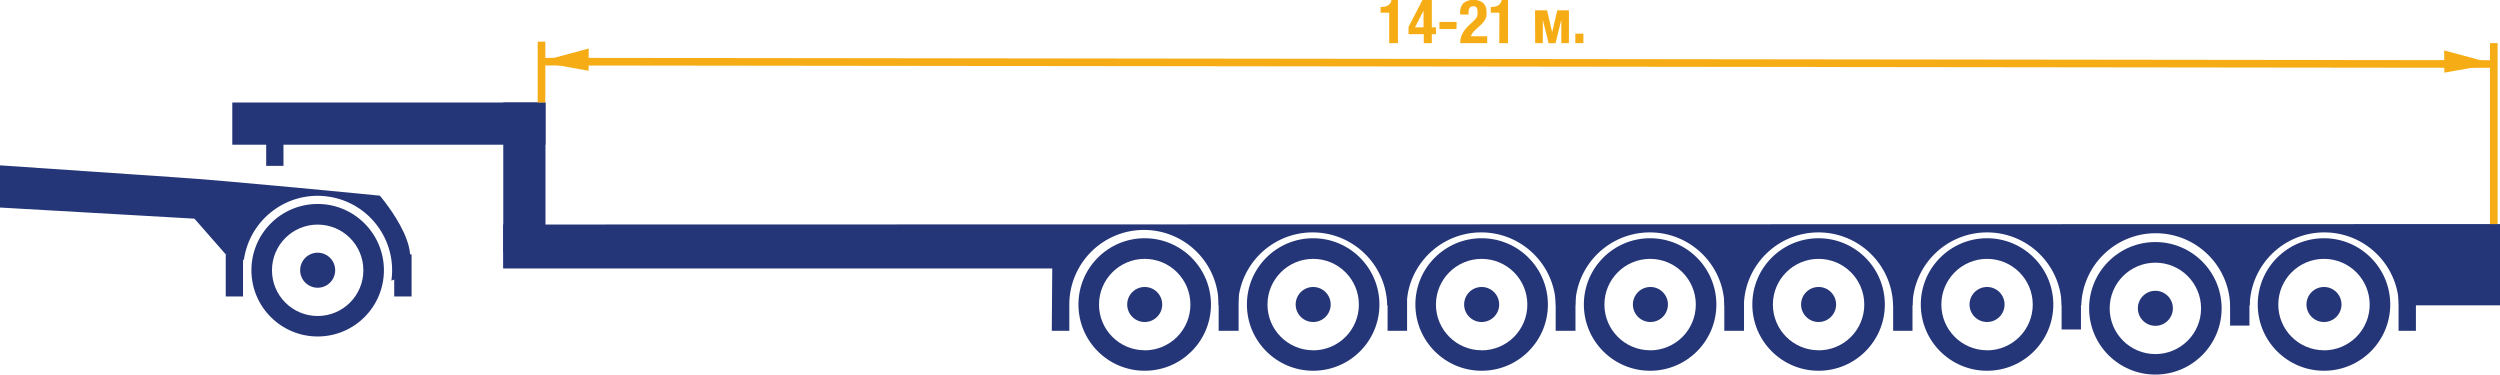
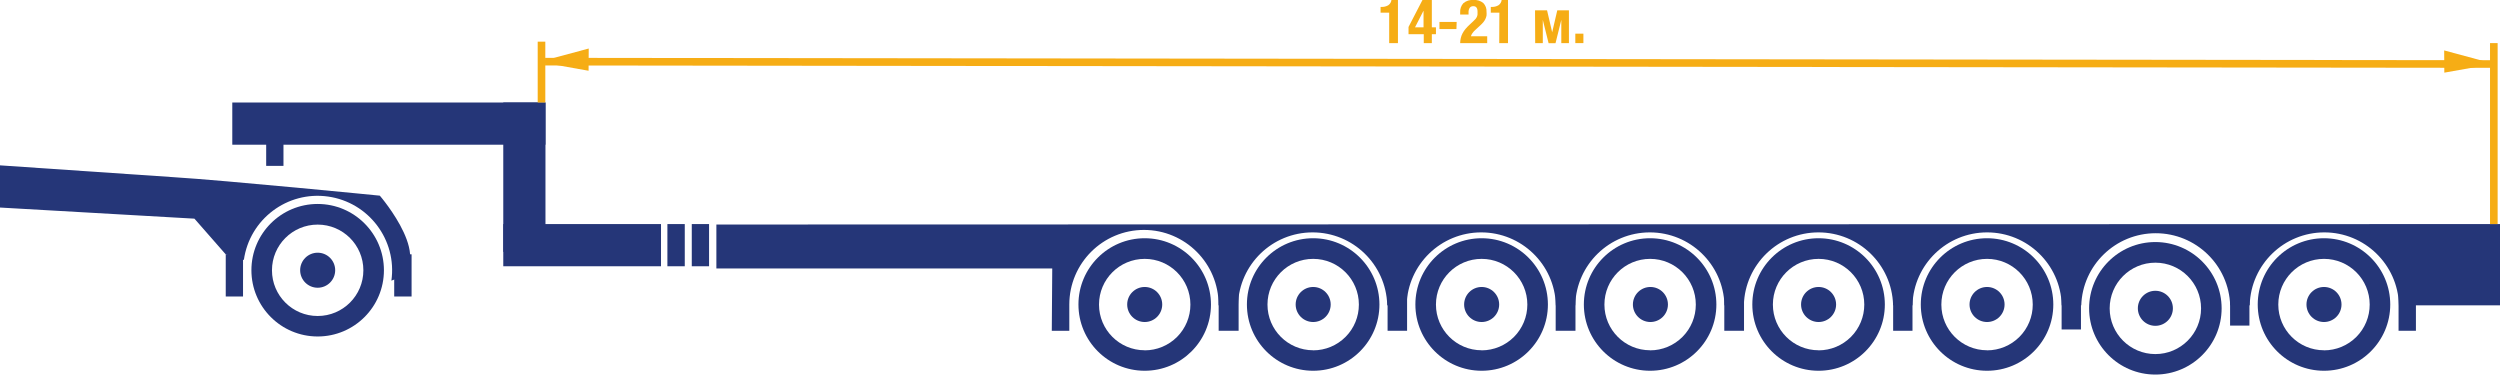
<svg xmlns="http://www.w3.org/2000/svg" viewBox="0 0 328.25 49.18">
-   <defs>
-     <style>.cls-1{fill:#253678}.cls-2{fill:#f6ad15}</style>
-   </defs>
-   <g id="Слой_2" data-name="Слой 2">
-     <g id="Слой_1-2" data-name="Слой 1">
-       <path class="cls-1" d="M66.08 13.46h5.54v19.61h-5.54z" />
-       <path class="cls-1" d="M30.5 13.46h41.12V19H30.5z" />
-       <path class="cls-1" d="M34.95 16.24h2.27v5.54h-2.27zm270.19 15.04a8.7 8.7 0 1 0 8.7 8.7 8.71 8.71 0 0 0-8.7-8.7zm0 14.71a6 6 0 1 1 6-6 6 6 0 0 1-6 6.01z" />
-       <circle class="cls-1" cx="305.14" cy="39.98" r="1.75" />
-       <path class="cls-1" d="M305.14 42.28a2.3 2.3 0 1 1 2.3-2.3 2.3 2.3 0 0 1-2.3 2.3zM283 31.78a8.7 8.7 0 1 0 8.7 8.7 8.71 8.71 0 0 0-8.7-8.7zm0 14.71a6 6 0 1 1 6-6 6 6 0 0 1-6 6z" />
-       <circle class="cls-1" cx="283.02" cy="40.48" r="1.75" />
-       <path class="cls-1" d="M283 42.78a2.3 2.3 0 1 1 2.3-2.3 2.3 2.3 0 0 1-2.3 2.3zm-22.1-11.5a8.7 8.7 0 1 0 8.7 8.7 8.71 8.71 0 0 0-8.7-8.7zm0 14.71a6 6 0 1 1 6-6 6 6 0 0 1-6 6.01z" />
-       <circle class="cls-1" cx="260.9" cy="39.98" r="1.75" />
-       <path class="cls-1" d="M260.9 42.28a2.3 2.3 0 1 1 2.3-2.3 2.3 2.3 0 0 1-2.3 2.3zm-12.33-4.39h2.54v5.54h-2.54zm-9.79-6.61a8.7 8.7 0 1 0 8.7 8.7 8.71 8.71 0 0 0-8.7-8.7zm0 14.71a6 6 0 1 1 6-6 6 6 0 0 1-6 6.01z" />
-       <circle class="cls-1" cx="238.78" cy="39.98" r="1.75" />
-       <path class="cls-1" d="M238.78 42.28a2.3 2.3 0 1 1 2.3-2.3 2.3 2.3 0 0 1-2.3 2.3zm-44.24-11a8.7 8.7 0 1 0 8.7 8.7 8.71 8.71 0 0 0-8.7-8.7zm0 14.71a6 6 0 1 1 6-6 6 6 0 0 1-6 6.01z" />
-       <circle class="cls-1" cx="194.54" cy="39.98" r="1.75" />
-       <path class="cls-1" d="M194.54 42.28a2.3 2.3 0 1 1 2.3-2.3 2.3 2.3 0 0 1-2.3 2.3zm31.86-4.39h2.59v5.54h-2.59zm-9.74-6.61a8.7 8.7 0 1 0 8.7 8.7 8.71 8.71 0 0 0-8.7-8.7zm0 14.71a6 6 0 1 1 6-6 6 6 0 0 1-6 6.01z" />
-       <circle class="cls-1" cx="216.66" cy="39.98" r="1.75" />
-       <path class="cls-1" d="M216.66 42.28A2.3 2.3 0 1 1 219 40a2.3 2.3 0 0 1-2.34 2.28zm-12.4-4.39h2.6v5.54h-2.6zm-22.07 0h2.56v5.54h-2.56zm-9.77-6.61a8.7 8.7 0 1 0 8.7 8.7 8.71 8.71 0 0 0-8.7-8.7zm0 14.71a6 6 0 1 1 6-6 6 6 0 0 1-6 6.01z" />
-       <circle class="cls-1" cx="172.42" cy="39.98" r="1.75" />
-       <path class="cls-1" d="M172.42 42.28a2.3 2.3 0 1 1 2.3-2.3 2.3 2.3 0 0 1-2.3 2.3zm-12.41-4.39h2.62v5.54h-2.62zm-9.71-6.61A8.7 8.7 0 1 0 159 40a8.71 8.71 0 0 0-8.7-8.72zm0 14.71a6 6 0 1 1 6-6 6 6 0 0 1-6 6.01z" />
-       <circle class="cls-1" cx="150.3" cy="39.98" r="1.75" />
-       <path class="cls-1" d="M150.3 42.28a2.3 2.3 0 1 1 2.3-2.3 2.3 2.3 0 0 1-2.3 2.3z" />
-       <path class="cls-1" d="M66.06 29.48v5.77h72.1l-.06 8.18h2.3V39.98A9.8 9.8 0 0 1 160 40v.09h2.55V40a9.8 9.8 0 0 1 19.59 0v.09h2.55V40a9.8 9.8 0 0 1 19.59 0v.09h2.55V40a9.8 9.8 0 0 1 19.59 0v.09h2.55V40a9.8 9.8 0 0 1 19.59 0v.09h2.55V40a9.8 9.8 0 0 1 19.59 0v.09h2.57a9.78 9.78 0 0 1 19.55 0h2.57V40a9.8 9.8 0 0 1 19.59 0v.09h13.34V29.42zm-14.3 3.91h2.28v5.54h-2.28z" />
-       <path class="cls-1" d="M49.87 25.69s-20.16-2-27.28-2.44L0 21.71v5.54l25.53 1.46 4.11 4.69s.92.3 2.38.73a9.78 9.78 0 1 1 19.37 2.72c6.33-2.06-1.52-11.16-1.52-11.16z" />
-       <path class="cls-1" d="M41.71 26.78a8.7 8.7 0 1 0 8.7 8.7 8.71 8.71 0 0 0-8.7-8.7zm0 14.71a6 6 0 1 1 6-6 6 6 0 0 1-6 6z" />
-       <circle class="cls-1" cx="41.71" cy="35.48" r="1.75" />
-       <path class="cls-1" d="M41.71 37.78a2.3 2.3 0 1 1 2.3-2.3 2.3 2.3 0 0 1-2.3 2.3zm-12.07-4.39h2.27v5.54h-2.27zm285.29 4.5h2.28v5.54h-2.28zm-22.12-.68h2.54v5.54h-2.54zm-22.12.51h2.54v5.54h-2.54z" />
-       <path class="cls-2" d="M70.6 5.47h1v7.99h-1zm256.34.19h1v23.76h-1z" />
-       <path class="cls-2" transform="rotate(-89.93 199.502 8.258)" d="M199.01-119.68h1v255.86h-1z" />
-       <path class="cls-2" d="M77.28 9.29l-6.51-1.16 6.53-1.76-.02 2.92zm243.66.25l6.5-1.16-6.52-1.76.02 2.92zM182.4 1.66h-1.13V.91h.1a1.65 1.65 0 0 0 .91-.22 1 1 0 0 0 .42-.7h.85v5.67h-1.15zM186.77 0H188v3.59h.54v.9H188v1.17h-1.06V4.49h-2v-.95zm.12 1.44l-1.1 2.15h1.12V1.44zm4.34 2.38H189v-.94h2.26zm.49 1.84a3.11 3.11 0 0 1 .08-.66 2.56 2.56 0 0 1 .23-.62 3.35 3.35 0 0 1 .39-.58 5.91 5.91 0 0 1 .55-.57l.46-.43a2.64 2.64 0 0 0 .31-.31 1.31 1.31 0 0 0 .18-.29 1.09 1.09 0 0 0 .08-.31 3.32 3.32 0 0 0 0-.38q0-.7-.56-.7a.58.58 0 0 0-.34.09.57.57 0 0 0-.19.24 1.13 1.13 0 0 0-.09.35 4.19 4.19 0 0 0 0 .42h-1.1v-.27a1.64 1.64 0 0 1 .42-1.22 1.82 1.82 0 0 1 1.34-.42 1.79 1.79 0 0 1 1.28.4 1.51 1.51 0 0 1 .42 1.14 2.53 2.53 0 0 1 0 .51 1.92 1.92 0 0 1-.15.45 2.1 2.1 0 0 1-.27.42 4 4 0 0 1-.41.42l-.64.59a2.34 2.34 0 0 0-.4.45 1.3 1.3 0 0 0-.18.38h2.14v.9zm5.15-4h-1.13V.91h.1a1.65 1.65 0 0 0 .91-.22 1 1 0 0 0 .42-.7h.83v5.67h-1.15zm4.68-.3h1.58l.67 2.88.67-2.88H206v4.3h-1V2.61l-.76 3.06h-.91l-.76-3.06v3.05h-1zm6.35 4.3h-1.06V4.42h1.06z" />
+   <g id="c94f671b-815b-43dd-8563-eaa2d09f351a" data-name="Слой 2">
+     <g id="8a49508f-9885-4f73-9e47-9eaddd55b8b6" data-name="Слой 1">
+       <rect x="66.08" y="13.46" width="5.54" height="19.61" fill="#253678" />
+       <rect x="30.5" y="13.46" width="41.12" height="5.54" fill="#253678" />
+       <rect x="34.95" y="16.24" width="2.27" height="5.54" fill="#253678" />
+       <path d="M305.14,31.28a8.7,8.7,0,1,0,8.7,8.7A8.71,8.71,0,0,0,305.14,31.28Zm0,14.71a6,6,0,1,1,6-6A6,6,0,0,1,305.14,46Z" fill="#253678" />
+       <circle cx="305.14" cy="39.98" r="1.75" fill="#253678" />
+       <path d="M305.14,42.28a2.3,2.3,0,1,1,2.3-2.3A2.3,2.3,0,0,1,305.14,42.28Z" fill="#253678" />
+       <path d="M283,31.78a8.7,8.7,0,1,0,8.7,8.7A8.71,8.71,0,0,0,283,31.78Zm0,14.71a6,6,0,1,1,6-6A6,6,0,0,1,283,46.49Z" fill="#253678" />
+       <circle cx="283.02" cy="40.48" r="1.75" fill="#253678" />
+       <path d="M283,42.78a2.3,2.3,0,1,1,2.3-2.3A2.3,2.3,0,0,1,283,42.78Z" fill="#253678" />
+       <path d="M260.9,31.28a8.7,8.7,0,1,0,8.7,8.7A8.71,8.71,0,0,0,260.9,31.28Zm0,14.71a6,6,0,1,1,6-6A6,6,0,0,1,260.9,46Z" fill="#253678" />
+       <circle cx="260.9" cy="39.98" r="1.75" fill="#253678" />
+       <path d="M260.9,42.28a2.3,2.3,0,1,1,2.3-2.3A2.3,2.3,0,0,1,260.9,42.28Z" fill="#253678" />
+       <rect x="248.57" y="37.89" width="2.54" height="5.54" fill="#253678" />
+       <path d="M238.78,31.28a8.7,8.7,0,1,0,8.7,8.7A8.71,8.71,0,0,0,238.78,31.28Zm0,14.71a6,6,0,1,1,6-6A6,6,0,0,1,238.78,46Z" fill="#253678" />
+       <circle cx="238.78" cy="39.98" r="1.75" fill="#253678" />
+       <path d="M238.78,42.28a2.3,2.3,0,1,1,2.3-2.3A2.3,2.3,0,0,1,238.78,42.28Z" fill="#253678" />
+       <path d="M194.54,31.28a8.7,8.7,0,1,0,8.7,8.7A8.71,8.71,0,0,0,194.54,31.28Zm0,14.71a6,6,0,1,1,6-6A6,6,0,0,1,194.54,46Z" fill="#253678" />
+       <circle cx="194.54" cy="39.98" r="1.75" fill="#253678" />
+       <path d="M194.54,42.28a2.3,2.3,0,1,1,2.3-2.3A2.3,2.3,0,0,1,194.54,42.28Z" fill="#253678" />
+       <rect x="226.4" y="37.89" width="2.59" height="5.54" fill="#253678" />
+       <path d="M216.66,31.28a8.7,8.7,0,1,0,8.7,8.7A8.71,8.71,0,0,0,216.66,31.28Zm0,14.71a6,6,0,1,1,6-6A6,6,0,0,1,216.66,46Z" fill="#253678" />
+       <circle cx="216.66" cy="39.98" r="1.75" fill="#253678" />
+       <path d="M216.66,42.28A2.3,2.3,0,1,1,219,40,2.3,2.3,0,0,1,216.66,42.28Z" fill="#253678" />
+       <rect x="204.26" y="37.89" width="2.6" height="5.54" fill="#253678" />
+       <rect x="182.19" y="37.89" width="2.56" height="5.54" fill="#253678" />
+       <path d="M172.42,31.28a8.7,8.7,0,1,0,8.7,8.7A8.71,8.71,0,0,0,172.42,31.28Zm0,14.71a6,6,0,1,1,6-6A6,6,0,0,1,172.42,46Z" fill="#253678" />
+       <circle cx="172.42" cy="39.98" r="1.75" fill="#253678" />
+       <path d="M172.42,42.28a2.3,2.3,0,1,1,2.3-2.3A2.3,2.3,0,0,1,172.42,42.28Z" fill="#253678" />
+       <rect x="160.01" y="37.89" width="2.62" height="5.54" fill="#253678" />
+       <path d="M150.3,31.28A8.7,8.7,0,1,0,159,40,8.71,8.71,0,0,0,150.3,31.28Zm0,14.71a6,6,0,1,1,6-6A6,6,0,0,1,150.3,46Z" fill="#253678" />
+       <circle cx="150.3" cy="39.98" r="1.75" fill="#253678" />
+       <path d="M150.3,42.28a2.3,2.3,0,1,1,2.3-2.3A2.3,2.3,0,0,1,150.3,42.28Z" fill="#253678" />
+       <path d="M94.06,29.48v5.77h44.1l-.06,8.18h2.3V40.07h0s0-.06,0-.09A9.8,9.8,0,0,1,160,40s0,.06,0,.09h2.55s0-.06,0-.09a9.8,9.8,0,0,1,19.59,0s0,.06,0,.09h2.55s0-.06,0-.09a9.8,9.8,0,0,1,19.59,0s0,.06,0,.09h2.55s0-.06,0-.09a9.8,9.8,0,0,1,19.59,0s0,.06,0,.09h2.55s0-.06,0-.09a9.8,9.8,0,0,1,19.59,0s0,.06,0,.09h2.55s0-.06,0-.09a9.8,9.8,0,0,1,19.59,0s0,.06,0,.09h2.57a9.78,9.78,0,0,1,19.55,0h2.57s0-.06,0-.09a9.8,9.8,0,0,1,19.59,0s0,.06,0,.09h13.34V29.42Z" fill="#253678" />
+       <rect x="51.76" y="33.39" width="2.28" height="5.54" fill="#253678" />
+       <path d="M49.87,25.69s-20.16-2-27.28-2.44L0,21.71v5.54l25.53,1.46,4.11,4.69s.92.3,2.38.73a9.78,9.78,0,1,1,19.37,2.72C57.72,34.79,49.87,25.69,49.87,25.69Z" fill="#253678" />
+       <path d="M41.71,26.78a8.7,8.7,0,1,0,8.7,8.7A8.71,8.71,0,0,0,41.71,26.78Zm0,14.71a6,6,0,1,1,6-6A6,6,0,0,1,41.71,41.49Z" fill="#253678" />
+       <circle cx="41.71" cy="35.48" r="1.75" fill="#253678" />
+       <path d="M41.71,37.78a2.3,2.3,0,1,1,2.3-2.3A2.3,2.3,0,0,1,41.71,37.78Z" fill="#253678" />
+       <rect x="29.64" y="33.39" width="2.27" height="5.54" fill="#253678" />
+       <rect x="314.93" y="37.89" width="2.28" height="5.54" fill="#253678" />
+       <rect x="292.81" y="37.21" width="2.54" height="5.54" fill="#253678" />
+       <rect x="270.69" y="37.72" width="2.54" height="5.54" fill="#253678" />
+       <rect x="90.83" y="29.42" width="2.27" height="5.54" fill="#253678" />
+       <rect x="66.08" y="29.42" width="20.71" height="5.54" fill="#253678" />
+       <rect x="87.63" y="29.42" width="2.28" height="5.54" fill="#253678" />
+       <rect x="70.6" y="5.47" width="1" height="7.99" fill="#f6ad15" />
+       <rect x="326.94" y="5.66" width="1" height="23.76" fill="#f6ad15" />
+       <rect x="199.01" y="-119.68" width="1" height="255.86" transform="translate(191 207.75) rotate(-89.93)" fill="#f6ad15" />
+       <polygon points="77.28 9.29 70.77 8.13 77.3 6.37 77.28 9.29" fill="#f6ad15" />
+       <polygon points="320.94 9.54 327.44 8.38 320.92 6.62 320.94 9.54" fill="#f6ad15" />
+       <path d="M182.4,1.66h-1.13V.91h.1a1.65,1.65,0,0,0,.91-.22,1,1,0,0,0,.42-.7h.85V5.66H182.4Z" fill="#f6ad15" />
+       <path d="M186.77,0H188V3.59h.54v.9H188V5.66h-1.06V4.49h-2V3.54Zm.12,1.44-1.1,2.15h1.12V1.44Z" fill="#f6ad15" />
+       <path d="M191.23,3.82H189V2.88h2.26Z" fill="#f6ad15" />
+       <path d="M191.72,5.66A3.11,3.11,0,0,1,191.8,5a2.56,2.56,0,0,1,.23-.62,3.35,3.35,0,0,1,.39-.58,5.91,5.91,0,0,1,.55-.57l.46-.43a2.64,2.64,0,0,0,.31-.31,1.31,1.31,0,0,0,.18-.29,1.09,1.09,0,0,0,.08-.31,3.32,3.32,0,0,0,0-.38q0-.7-.56-.7a.58.58,0,0,0-.34.09.57.57,0,0,0-.19.24,1.13,1.13,0,0,0-.09.35,4.19,4.19,0,0,0,0,.42h-1.1V1.64a1.64,1.64,0,0,1,.42-1.22A1.82,1.82,0,0,1,193.48,0a1.79,1.79,0,0,1,1.28.4,1.51,1.51,0,0,1,.42,1.14,2.53,2.53,0,0,1,0,.51,1.92,1.92,0,0,1-.15.45,2.1,2.1,0,0,1-.27.42,4,4,0,0,1-.41.42l-.64.59a2.34,2.34,0,0,0-.4.45,1.3,1.3,0,0,0-.18.38h2.14v.9Z" fill="#f6ad15" />
+       <path d="M196.87,1.66h-1.13V.91h.1a1.65,1.65,0,0,0,.91-.22,1,1,0,0,0,.42-.7H198V5.66h-1.15Z" fill="#f6ad15" />
+       <path d="M201.55,1.36h1.58l.67,2.88.67-2.88H206v4.3h-1V2.61l-.76,3.06h-.91l-.76-3.06V5.66h-1Z" fill="#f6ad15" />
+       <path d="M207.9,5.66h-1.06V4.42h1.06Z" fill="#f6ad15" />
    </g>
  </g>
</svg>
